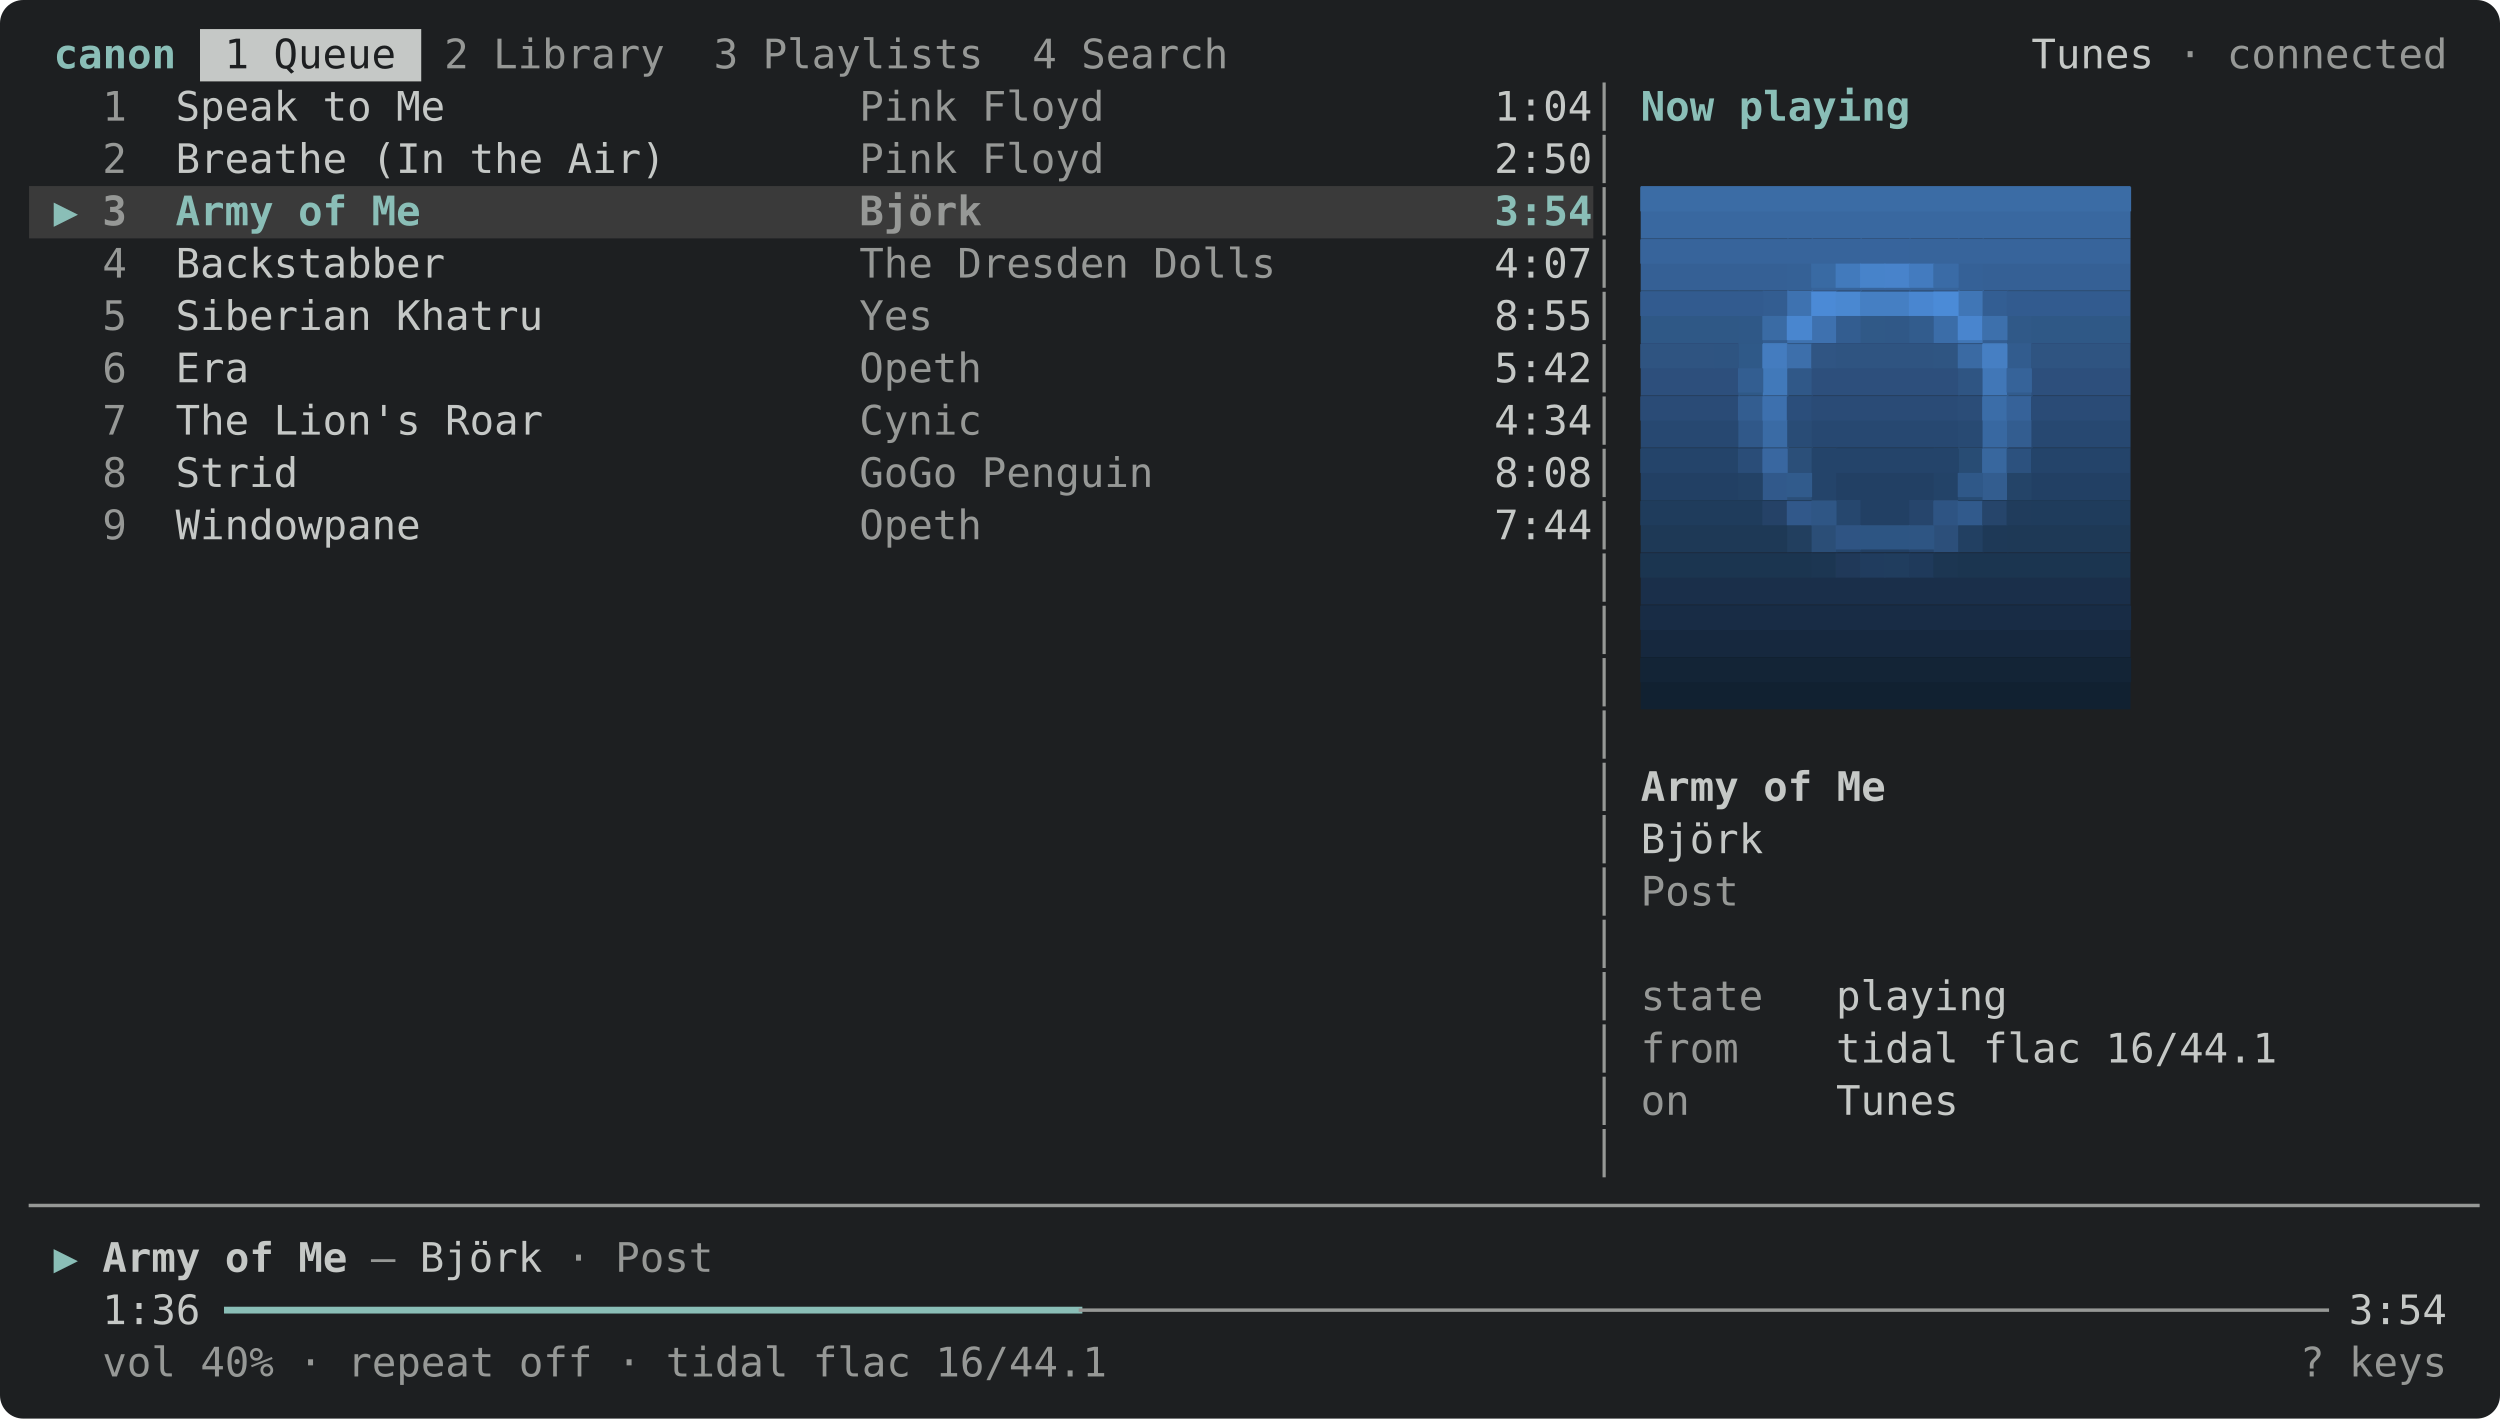
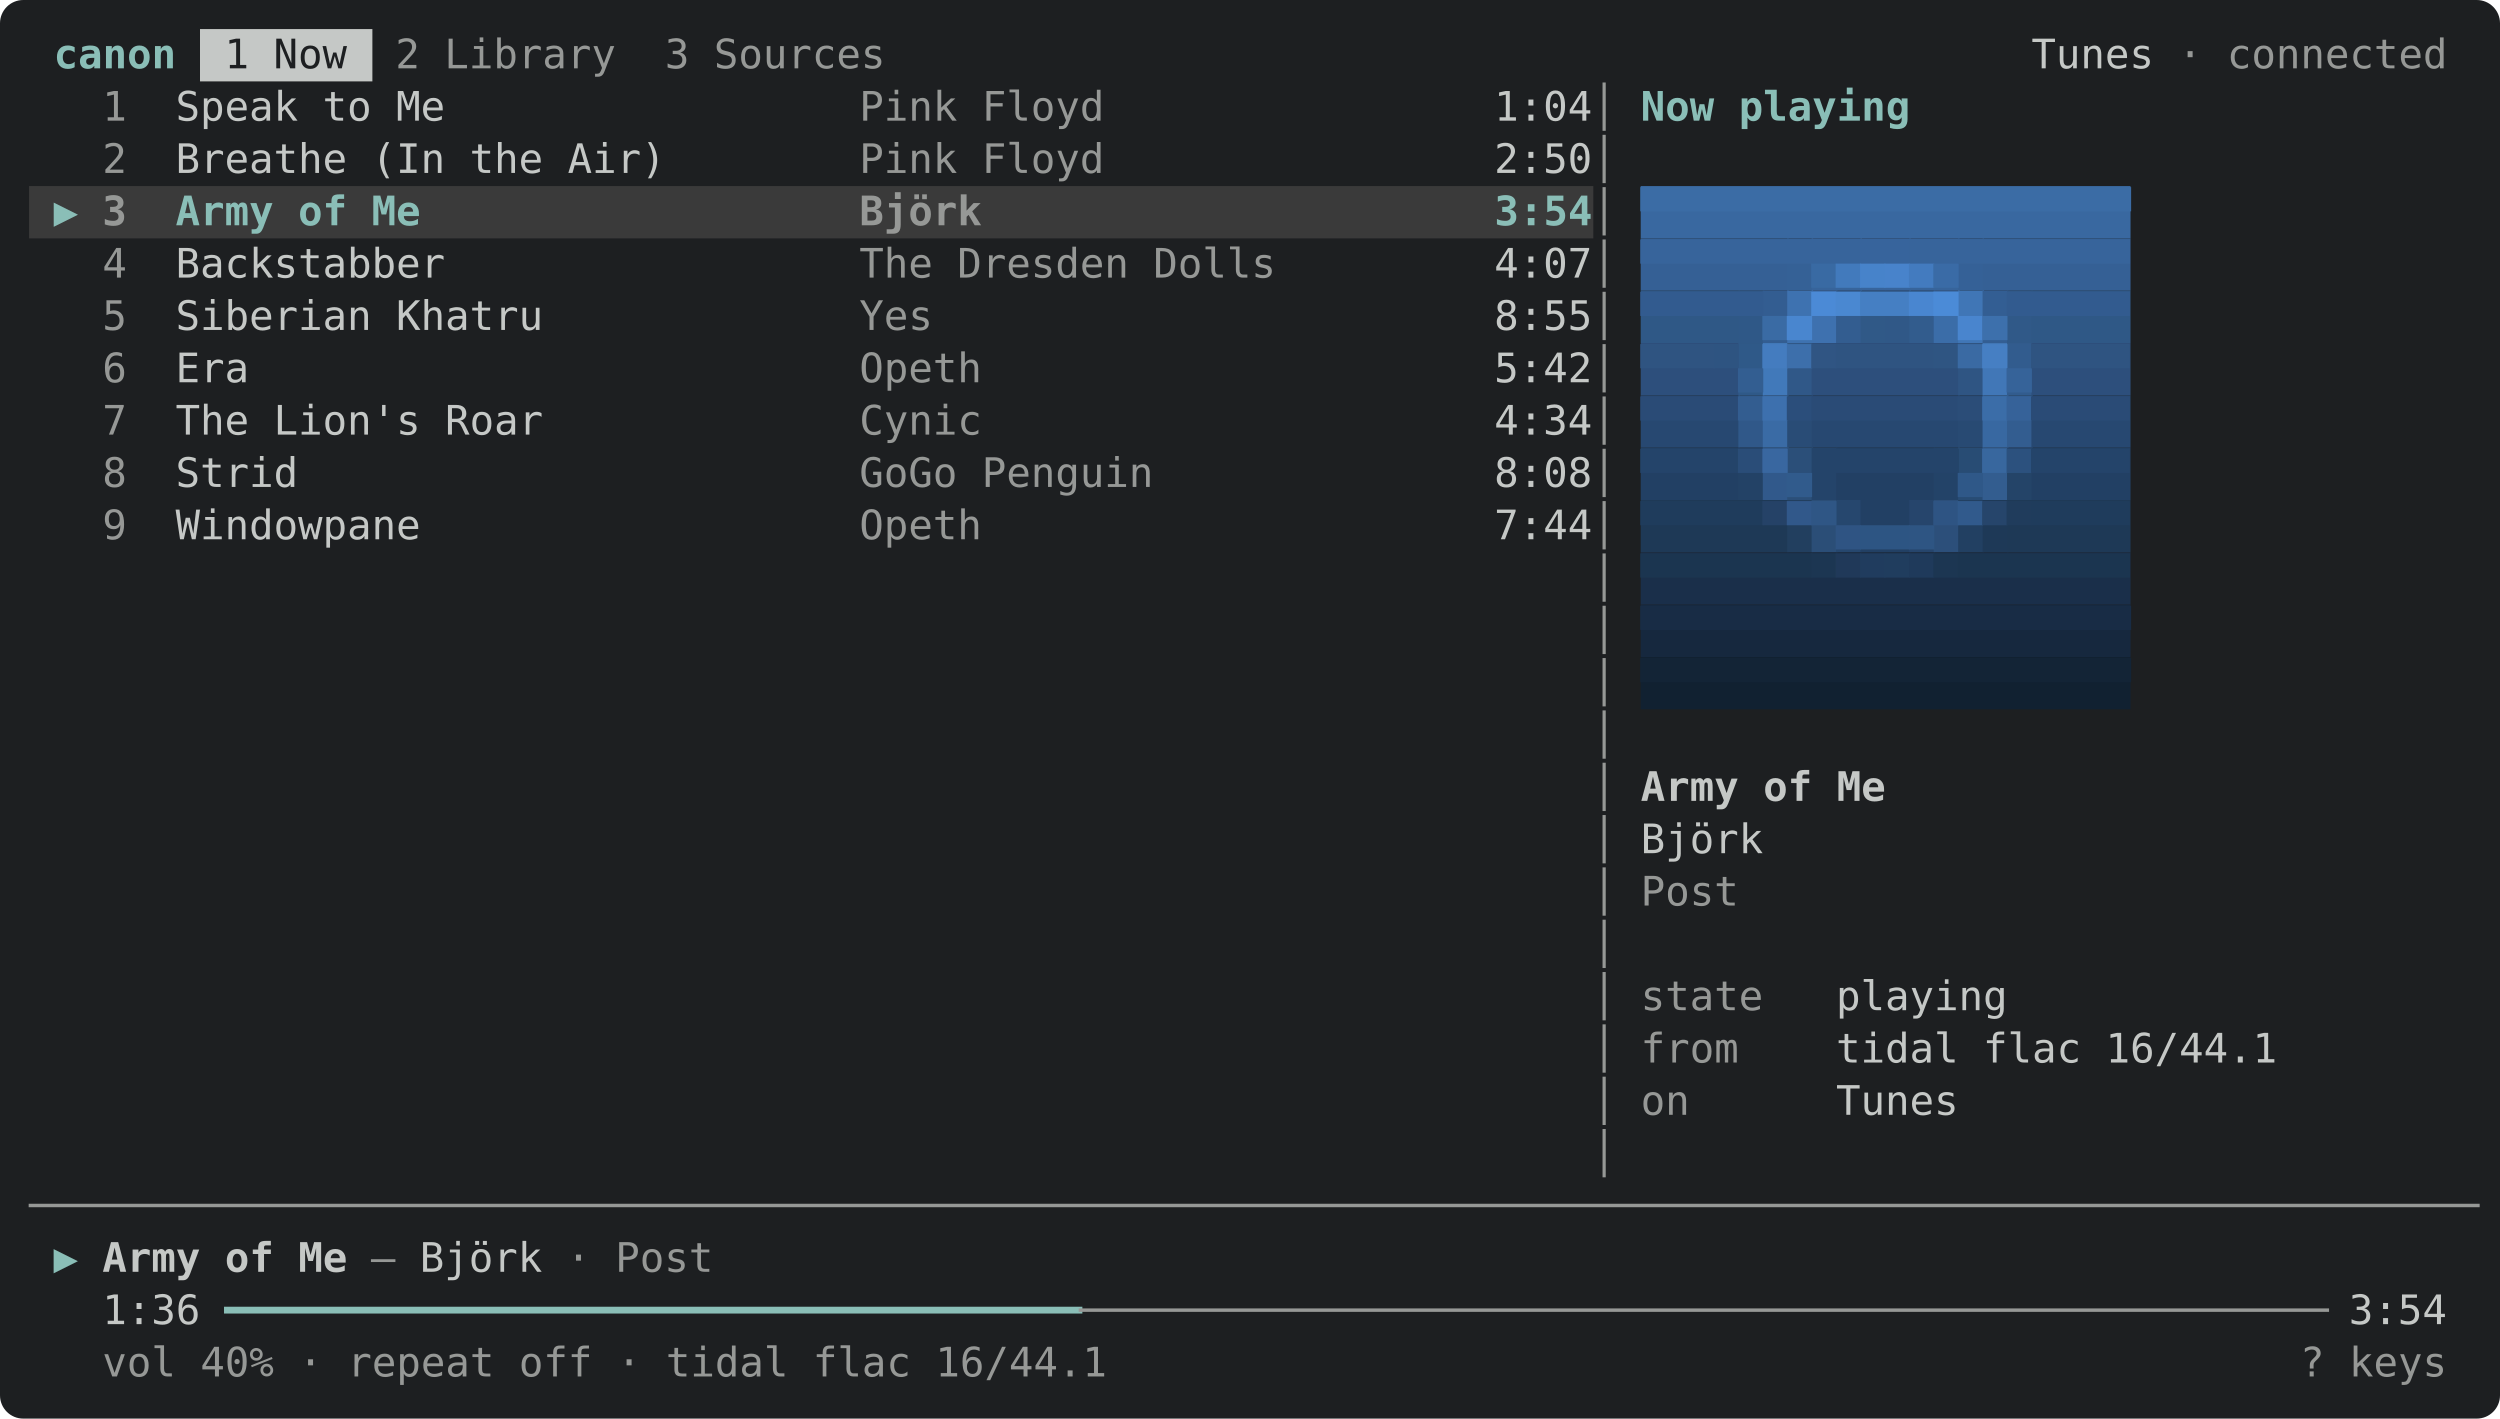
<svg xmlns="http://www.w3.org/2000/svg" width="860" height="488" viewBox="0 0 860 488" font-family="ui-monospace,'SF Mono','DejaVu Sans Mono',Menlo,Consolas,monospace" font-size="14">
  <style>
text{white-space:pre}
.b0{fill:#c5c8c6}
.b1{fill:#3a3a3a}
.b2{fill:#3968a0}
.b3{fill:#356095}
.b4{fill:#356196}
.b5{fill:#37649b}
.b6{fill:#37649c}
.b7{fill:#356197}
.b8{fill:#2f5886}
.b9{fill:#2f5887}
.b10{fill:#335d91}
.b11{fill:#3e72b0}
.b12{fill:#3e71af}
.b13{fill:#335d90}
.b14{fill:#305987}
.b15{fill:#305887}
.b16{fill:#325c8d}
.b17{fill:#3b6da8}
.b18{fill:#4076b6}
.b19{fill:#335e93}
.b20{fill:#305988}
.b21{fill:#2d4f7c}
.b22{fill:#2f5988}
.b23{fill:#4179ba}
.b24{fill:#305888}
.b25{fill:#2f5583}
.b26{fill:#4177b7}
.b27{fill:#325c8e}
.b28{fill:#274871}
.b29{fill:#305889}
.b30{fill:#3a6ba5}
.b31{fill:#294c76}
.b32{fill:#284a73}
.b33{fill:#3868a1}
.b34{fill:#224064}
.b35{fill:#234266}
.b36{fill:#31598b}
.b37{fill:#2b4f79}
.b38{fill:#24446a}
.b39{fill:#234368}
.b40{fill:#284c74}
.b41{fill:#335d8f}
.b42{fill:#244468}
.b43{fill:#1e3956}
.b44{fill:#223f5f}
.b45{fill:#2b4e77}
.b46{fill:#26476e}
.b47{fill:#26456c}
.b48{fill:#2c4f7a}
.b49{fill:#224062}
.b50{fill:#1e3957}
.b51{fill:#1a2f4a}
.b52{fill:#16283e}
.b53{fill:#112131}
.s0{fill:#8abeb7;font-weight:bold}
.s1{fill:#1d1f21}
.s2{fill:#969896}
.s3{fill:#969896;font-weight:bold}
.s4{fill:#3b6ca5}
.s5{fill:#37649b}
.s6{fill:#396aa3}
.s7{fill:#427abc}
.s8{fill:#4783ca}
.s9{fill:#4883cb}
.s10{fill:#437bbf}
.s11{fill:#3a6ba6}
.s12{fill:#325b8f}
.s13{fill:#3a6ba4}
.s14{fill:#4986cf}
.s15{fill:#4b8ad6}
.s16{fill:#4a88d1}
.s17{fill:#457fc3}
.s18{fill:#4986d0}
.s19{fill:#4b8bd7}
.s20{fill:#4985ce}
.s21{fill:#3d70ac}
.s22{fill:#2f5481}
.s23{fill:#2e5481}
.s24{fill:#335e91}
.s25{fill:#447cbf}
.s26{fill:#3d6fab}
.s27{fill:#305583}
.s28{fill:#2f5582}
.s29{fill:#3a6aa3}
.s30{fill:#467fc3}
.s31{fill:#366399}
.s32{fill:#2a4b76}
.s33{fill:#335d90}
.s34{fill:#3d70ae}
.s35{fill:#2b4e7b}
.s36{fill:#2b4d78}
.s37{fill:#3b6da8}
.s38{fill:#366299}
.s39{fill:#24446a}
.s40{fill:#2a4d78}
.s41{fill:#3967a0}
.s42{fill:#315b8c}
.s43{fill:#2f5888}
.s44{fill:#38679e}
.s45{fill:#2c517e}
.s46{fill:#1f3c5c}
.s47{fill:#254267}
.s48{fill:#31588a}
.s49{fill:#2f5685}
.s50{fill:#2f5483}
.s51{fill:#2d5583}
.s52{fill:#2e5583}
.s53{fill:#2e5483}
.s54{fill:#315a8c}
.s55{fill:#26456b}
.s56{fill:#203c5c}
.s57{fill:#1b3550}
.s58{fill:#1c3652}
.s59{fill:#203959}
.s60{fill:#203c5e}
.s61{fill:#203d5e}
.s62{fill:#1f3a5b}
.s63{fill:#182c45}
.s64{fill:#132436}
.s65{font-weight:bold}
.s66{fill:#8abeb7}
</style>
  <rect x="0" y="0" width="860" height="488" rx="8" fill="#1d1f21" />
-   <rect class="b0" x="68.8" y="10.0" width="76.1" height="18.0" />
+   <rect class="b0" x="68.8" y="10.0" width="59.3" height="18.0" />
  <rect class="b1" x="10.0" y="64.0" width="538.1" height="18.0" />
  <rect class="b2" x="564.4" y="64.0" width="168.5" height="18.0" />
  <rect class="b3" x="564.4" y="82.0" width="50.9" height="18.0" />
  <rect class="b4" x="614.8" y="82.0" width="8.9" height="18.0" />
  <rect class="b5" x="623.2" y="82.0" width="17.3" height="18.0" />
  <rect class="b6" x="640.0" y="82.0" width="17.3" height="18.0" />
  <rect class="b5" x="656.8" y="82.0" width="17.3" height="18.0" />
  <rect class="b7" x="673.6" y="82.0" width="8.9" height="18.0" />
  <rect class="b3" x="682.0" y="82.0" width="50.9" height="18.0" />
  <rect class="b8" x="564.4" y="100.0" width="34.1" height="18.0" />
  <rect class="b9" x="598.0" y="100.0" width="8.9" height="18.0" />
  <rect class="b10" x="606.4" y="100.0" width="8.9" height="18.0" />
  <rect class="b11" x="614.8" y="100.0" width="8.9" height="18.0" />
  <rect class="b12" x="623.2" y="100.0" width="8.9" height="18.0" />
  <rect class="b13" x="631.6" y="100.0" width="8.9" height="18.0" />
  <rect class="b14" x="640.0" y="100.0" width="8.9" height="18.0" />
  <rect class="b15" x="648.4" y="100.0" width="8.9" height="18.0" />
  <rect class="b16" x="656.8" y="100.0" width="8.9" height="18.0" />
  <rect class="b17" x="665.2" y="100.0" width="8.9" height="18.0" />
  <rect class="b18" x="673.6" y="100.0" width="8.9" height="18.0" />
  <rect class="b19" x="682.0" y="100.0" width="8.9" height="18.0" />
  <rect class="b20" x="690.4" y="100.0" width="8.9" height="18.0" />
  <rect class="b8" x="698.8" y="100.0" width="34.1" height="18.0" />
  <rect class="b21" x="564.4" y="118.0" width="34.1" height="18.0" />
  <rect class="b22" x="598.0" y="118.0" width="8.9" height="18.0" />
  <rect class="b23" x="606.4" y="118.0" width="8.9" height="18.0" />
  <rect class="b24" x="614.8" y="118.0" width="8.9" height="18.0" />
  <rect class="b21" x="623.2" y="118.0" width="50.9" height="18.0" />
  <rect class="b25" x="673.6" y="118.0" width="8.9" height="18.0" />
  <rect class="b26" x="682.0" y="118.0" width="8.9" height="18.0" />
  <rect class="b27" x="690.4" y="118.0" width="8.9" height="18.0" />
  <rect class="b21" x="698.8" y="118.0" width="34.1" height="18.0" />
  <rect class="b28" x="564.4" y="136.0" width="34.1" height="18.0" />
  <rect class="b29" x="598.0" y="136.0" width="8.9" height="18.0" />
  <rect class="b30" x="606.4" y="136.0" width="8.9" height="18.0" />
  <rect class="b31" x="614.8" y="136.0" width="8.9" height="18.0" />
  <rect class="b28" x="623.2" y="136.0" width="50.9" height="18.0" />
  <rect class="b32" x="673.6" y="136.0" width="8.9" height="18.0" />
  <rect class="b33" x="682.0" y="136.0" width="8.9" height="18.0" />
  <rect class="b13" x="690.4" y="136.0" width="8.9" height="18.0" />
  <rect class="b28" x="698.8" y="136.0" width="34.1" height="18.0" />
  <rect class="b34" x="564.4" y="154.0" width="34.1" height="18.0" />
  <rect class="b35" x="598.0" y="154.0" width="8.9" height="18.0" />
  <rect class="b36" x="606.4" y="154.0" width="8.9" height="18.0" />
  <rect class="b37" x="614.8" y="154.0" width="8.9" height="18.0" />
  <rect class="b38" x="623.2" y="154.0" width="8.9" height="18.0" />
  <rect class="b34" x="631.6" y="154.0" width="34.1" height="18.0" />
  <rect class="b39" x="665.2" y="154.0" width="8.9" height="18.0" />
  <rect class="b40" x="673.6" y="154.0" width="8.9" height="18.0" />
  <rect class="b41" x="682.0" y="154.0" width="8.9" height="18.0" />
  <rect class="b42" x="690.4" y="154.0" width="8.9" height="18.0" />
  <rect class="b34" x="698.8" y="154.0" width="34.1" height="18.0" />
  <rect class="b43" x="564.4" y="172.0" width="50.9" height="18.0" />
  <rect class="b44" x="614.8" y="172.0" width="8.9" height="18.0" />
  <rect class="b45" x="623.2" y="172.0" width="8.9" height="18.0" />
  <rect class="b46" x="631.6" y="172.0" width="8.9" height="18.0" />
  <rect class="b34" x="640.0" y="172.0" width="17.3" height="18.0" />
  <rect class="b47" x="656.8" y="172.0" width="8.9" height="18.0" />
  <rect class="b48" x="665.2" y="172.0" width="8.9" height="18.0" />
  <rect class="b49" x="673.6" y="172.0" width="8.9" height="18.0" />
  <rect class="b50" x="682.0" y="172.0" width="8.9" height="18.0" />
  <rect class="b43" x="690.4" y="172.0" width="42.5" height="18.0" />
  <rect class="b51" x="564.4" y="190.0" width="168.5" height="18.0" />
  <rect class="b52" x="564.4" y="208.0" width="168.5" height="18.0" />
  <rect class="b53" x="564.4" y="226.0" width="168.5" height="18.0" />
  <g fill="#c5c8c6">
    <text xml:space="preserve" y="23.5">
      <tspan x="10.0" class="s0"> canon</tspan>
-       <tspan x="68.8" class="s1"> 1 Queue</tspan>
-       <tspan x="152.8" class="s2">2 Library  3 Playlists  4 Search</tspan>
+       <tspan x="68.8" class="s1"> 1 Now</tspan>
+       <tspan x="136.0" class="s2">2 Library  3 Sources</tspan>
      <tspan x="698.8">Tunes</tspan>
      <tspan x="749.2" class="s2">· connected</tspan>
    </text>
    <text xml:space="preserve" y="41.5">
      <tspan x="35.2" class="s2">1</tspan>
      <tspan x="60.4">Speak to Me</tspan>
      <tspan x="295.6" class="s2">Pink Floyd</tspan>
      <tspan x="514.0">1:04</tspan>
      <tspan x="547.6" class="s2">│</tspan>
      <tspan x="564.4" class="s0">Now playing</tspan>
    </text>
    <text xml:space="preserve" y="59.5">
      <tspan x="35.2" class="s2">2</tspan>
      <tspan x="60.4">Breathe (In the Air)</tspan>
      <tspan x="295.6" class="s2">Pink Floyd</tspan>
      <tspan x="514.0">2:50</tspan>
      <tspan x="547.6" class="s2">│</tspan>
    </text>
    <text xml:space="preserve" y="77.5">
      <tspan x="10.0" class="s0"> ▶</tspan>
      <tspan x="35.2" class="s3">3</tspan>
      <tspan x="60.4" class="s0">Army of Me</tspan>
      <tspan x="295.6" class="s3">Björk</tspan>
      <tspan x="488.8" class="s0">   3:54</tspan>
      <tspan x="547.6" class="s2">│</tspan>
      <tspan x="564.4" class="s4">▀▀▀▀▀▀▀▀▀▀▀▀▀▀▀▀▀▀▀▀</tspan>
    </text>
    <text xml:space="preserve" y="95.5">
      <tspan x="35.2" class="s2">4</tspan>
      <tspan x="60.4">Backstabber</tspan>
      <tspan x="295.6" class="s2">The Dresden Dolls</tspan>
      <tspan x="514.0">4:07</tspan>
      <tspan x="547.6" class="s2">│</tspan>
      <tspan x="564.4" class="s5">▀▀▀▀▀▀▀</tspan>
      <tspan x="623.2" class="s6">▄</tspan>
      <tspan x="631.6" class="s7">▄</tspan>
      <tspan x="640.0" class="s8">▄</tspan>
      <tspan x="648.4" class="s9">▄</tspan>
      <tspan x="656.8" class="s10">▄</tspan>
      <tspan x="665.2" class="s11">▄</tspan>
      <tspan x="673.6" class="s5">▀▀▀▀▀▀▀</tspan>
    </text>
    <text xml:space="preserve" y="113.5">
      <tspan x="35.2" class="s2">5</tspan>
      <tspan x="60.4">Siberian Khatru</tspan>
      <tspan x="295.6" class="s2">Yes</tspan>
      <tspan x="514.0">8:55</tspan>
      <tspan x="547.6" class="s2">│</tspan>
      <tspan x="564.4" class="s12">▀▀▀▀▀</tspan>
      <tspan x="606.4" class="s13">▄</tspan>
      <tspan x="614.8" class="s14">▄</tspan>
      <tspan x="623.2" class="s15">▀</tspan>
      <tspan x="631.6" class="s16">▀</tspan>
      <tspan x="640.0" class="s17">▀▀</tspan>
      <tspan x="656.8" class="s18">▀</tspan>
      <tspan x="665.2" class="s19">▀</tspan>
      <tspan x="673.6" class="s20">▄</tspan>
      <tspan x="682.0" class="s21">▄</tspan>
      <tspan x="690.4" class="s12">▀▀▀▀▀</tspan>
    </text>
    <text xml:space="preserve" y="131.5">
      <tspan x="35.2" class="s2">6</tspan>
      <tspan x="60.4">Era</tspan>
      <tspan x="295.6" class="s2">Opeth</tspan>
      <tspan x="514.0">5:42</tspan>
      <tspan x="547.6" class="s2">│</tspan>
      <tspan x="564.4" class="s22">▀▀▀</tspan>
      <tspan x="589.6" class="s23">▀</tspan>
      <tspan x="598.0" class="s24">▄</tspan>
      <tspan x="606.4" class="s25">▀</tspan>
      <tspan x="614.8" class="s26">▀</tspan>
      <tspan x="623.2" class="s27">▀</tspan>
      <tspan x="631.6" class="s22">▀▀▀▀</tspan>
      <tspan x="665.2" class="s28">▀</tspan>
      <tspan x="673.6" class="s29">▀</tspan>
      <tspan x="682.0" class="s30">▀</tspan>
      <tspan x="690.4" class="s31">▄</tspan>
      <tspan x="698.8" class="s22">▀▀▀▀</tspan>
    </text>
    <text xml:space="preserve" y="149.5">
      <tspan x="35.2" class="s2">7</tspan>
      <tspan x="60.4">The Lion's Roar</tspan>
      <tspan x="295.6" class="s2">Cynic</tspan>
      <tspan x="514.0">4:34</tspan>
      <tspan x="547.6" class="s2">│</tspan>
      <tspan x="564.4" class="s32">▀▀▀▀</tspan>
      <tspan x="598.0" class="s33">▀</tspan>
      <tspan x="606.4" class="s34">▀</tspan>
      <tspan x="614.8" class="s35">▀</tspan>
      <tspan x="623.2" class="s32">▀▀▀▀▀▀</tspan>
      <tspan x="673.6" class="s36">▀</tspan>
      <tspan x="682.0" class="s37">▀</tspan>
      <tspan x="690.4" class="s38">▀</tspan>
      <tspan x="698.8" class="s32">▀▀▀▀</tspan>
    </text>
    <text xml:space="preserve" y="167.5">
      <tspan x="35.2" class="s2">8</tspan>
      <tspan x="60.4">Strid</tspan>
      <tspan x="295.6" class="s2">GoGo Penguin</tspan>
      <tspan x="514.0">8:08</tspan>
      <tspan x="547.6" class="s2">│</tspan>
      <tspan x="564.4" class="s39">▀▀▀▀</tspan>
      <tspan x="598.0" class="s40">▀</tspan>
      <tspan x="606.4" class="s41">▀</tspan>
      <tspan x="614.8" class="s42">▄</tspan>
      <tspan x="631.6" class="s39">▀▀▀▀▀</tspan>
      <tspan x="673.6" class="s43">▄</tspan>
      <tspan x="682.0" class="s44">▀</tspan>
      <tspan x="690.4" class="s45">▀</tspan>
      <tspan x="698.8" class="s39">▀▀▀▀</tspan>
    </text>
    <text xml:space="preserve" y="185.5">
      <tspan x="35.2" class="s2">9</tspan>
      <tspan x="60.4">Windowpane</tspan>
      <tspan x="295.6" class="s2">Opeth</tspan>
      <tspan x="514.0">7:44</tspan>
      <tspan x="547.6" class="s2">│</tspan>
      <tspan x="564.4" class="s46">▀▀▀▀▀</tspan>
      <tspan x="606.4" class="s47">▀</tspan>
      <tspan x="614.8" class="s48">▀</tspan>
      <tspan x="623.2" class="s49">▀</tspan>
      <tspan x="631.6" class="s50">▄</tspan>
      <tspan x="640.0" class="s51">▄▄</tspan>
      <tspan x="656.8" class="s52">▄</tspan>
      <tspan x="665.2" class="s53">▀</tspan>
      <tspan x="673.6" class="s54">▀</tspan>
      <tspan x="682.0" class="s55">▀</tspan>
      <tspan x="690.4" class="s56">▀</tspan>
      <tspan x="698.8" class="s46">▀▀▀▀</tspan>
    </text>
    <text xml:space="preserve" y="203.5">
      <tspan x="547.6" class="s2">│</tspan>
      <tspan x="564.4" class="s57">▀▀▀▀▀▀▀</tspan>
      <tspan x="623.2" class="s58">▀</tspan>
      <tspan x="631.6" class="s59">▀</tspan>
      <tspan x="640.0" class="s60">▀</tspan>
      <tspan x="648.4" class="s61">▀</tspan>
      <tspan x="656.8" class="s62">▀</tspan>
      <tspan x="665.2" class="s58">▀</tspan>
      <tspan x="673.6" class="s57">▀▀▀▀▀▀▀</tspan>
    </text>
    <text xml:space="preserve" y="221.5">
      <tspan x="547.6" class="s2">│</tspan>
      <tspan x="564.4" class="s63">▀▀▀▀▀▀▀▀▀▀▀▀▀▀▀▀▀▀▀▀</tspan>
    </text>
    <text xml:space="preserve" y="239.5">
      <tspan x="547.6" class="s2">│</tspan>
      <tspan x="564.4" class="s64">▀▀▀▀▀▀▀▀▀▀▀▀▀▀▀▀▀▀▀▀</tspan>
    </text>
    <text xml:space="preserve" y="257.5">
      <tspan x="547.6" class="s2">│</tspan>
    </text>
    <text xml:space="preserve" y="275.5">
      <tspan x="547.6" class="s2">│</tspan>
      <tspan x="564.4" class="s65">Army of Me</tspan>
    </text>
    <text xml:space="preserve" y="293.5">
      <tspan x="547.6" class="s2">│</tspan>
      <tspan x="564.4">Björk</tspan>
    </text>
    <text xml:space="preserve" y="311.5">
      <tspan x="547.6" class="s2">│</tspan>
      <tspan x="564.4" class="s2">Post</tspan>
    </text>
    <text xml:space="preserve" y="329.5">
      <tspan x="547.6" class="s2">│</tspan>
    </text>
    <text xml:space="preserve" y="347.5">
      <tspan x="547.6" class="s2">│</tspan>
      <tspan x="564.4" class="s2">state</tspan>
      <tspan x="631.6">playing</tspan>
    </text>
    <text xml:space="preserve" y="365.5">
      <tspan x="547.6" class="s2">│</tspan>
      <tspan x="564.4" class="s2">from</tspan>
      <tspan x="631.6">tidal flac 16/44.1</tspan>
    </text>
    <text xml:space="preserve" y="383.5">
      <tspan x="547.6" class="s2">│</tspan>
      <tspan x="564.4" class="s2">on</tspan>
      <tspan x="631.6">Tunes</tspan>
    </text>
    <text xml:space="preserve" y="401.5">
      <tspan x="547.6" class="s2">│</tspan>
    </text>
    <text xml:space="preserve" y="419.5">
      <tspan x="10.0" class="s2">────────────────────────────────────────────────────────────────────────────────────────────────────</tspan>
    </text>
    <text xml:space="preserve" y="437.5">
      <tspan x="18.4" class="s66">▶</tspan>
      <tspan x="35.2" class="s65">Army of Me</tspan>
      <tspan x="127.6" class="s2">—</tspan>
      <tspan x="144.4">Björk</tspan>
      <tspan x="194.8" class="s2">· Post</tspan>
    </text>
    <text xml:space="preserve" y="455.5">
      <tspan x="35.2">1:36</tspan>
      <tspan x="77.2" class="s66">━━━━━━━━━━━━━━━━━━━━━━━━━━━━━━━━━━━</tspan>
      <tspan x="371.2" class="s2">───────────────────────────────────────────────────</tspan>
      <tspan x="808.0">3:54</tspan>
    </text>
    <text xml:space="preserve" y="473.5">
      <tspan x="35.2" class="s2">vol 40% · repeat off · tidal flac 16/44.1</tspan>
      <tspan x="791.2" class="s2">? keys</tspan>
    </text>
  </g>
</svg>
